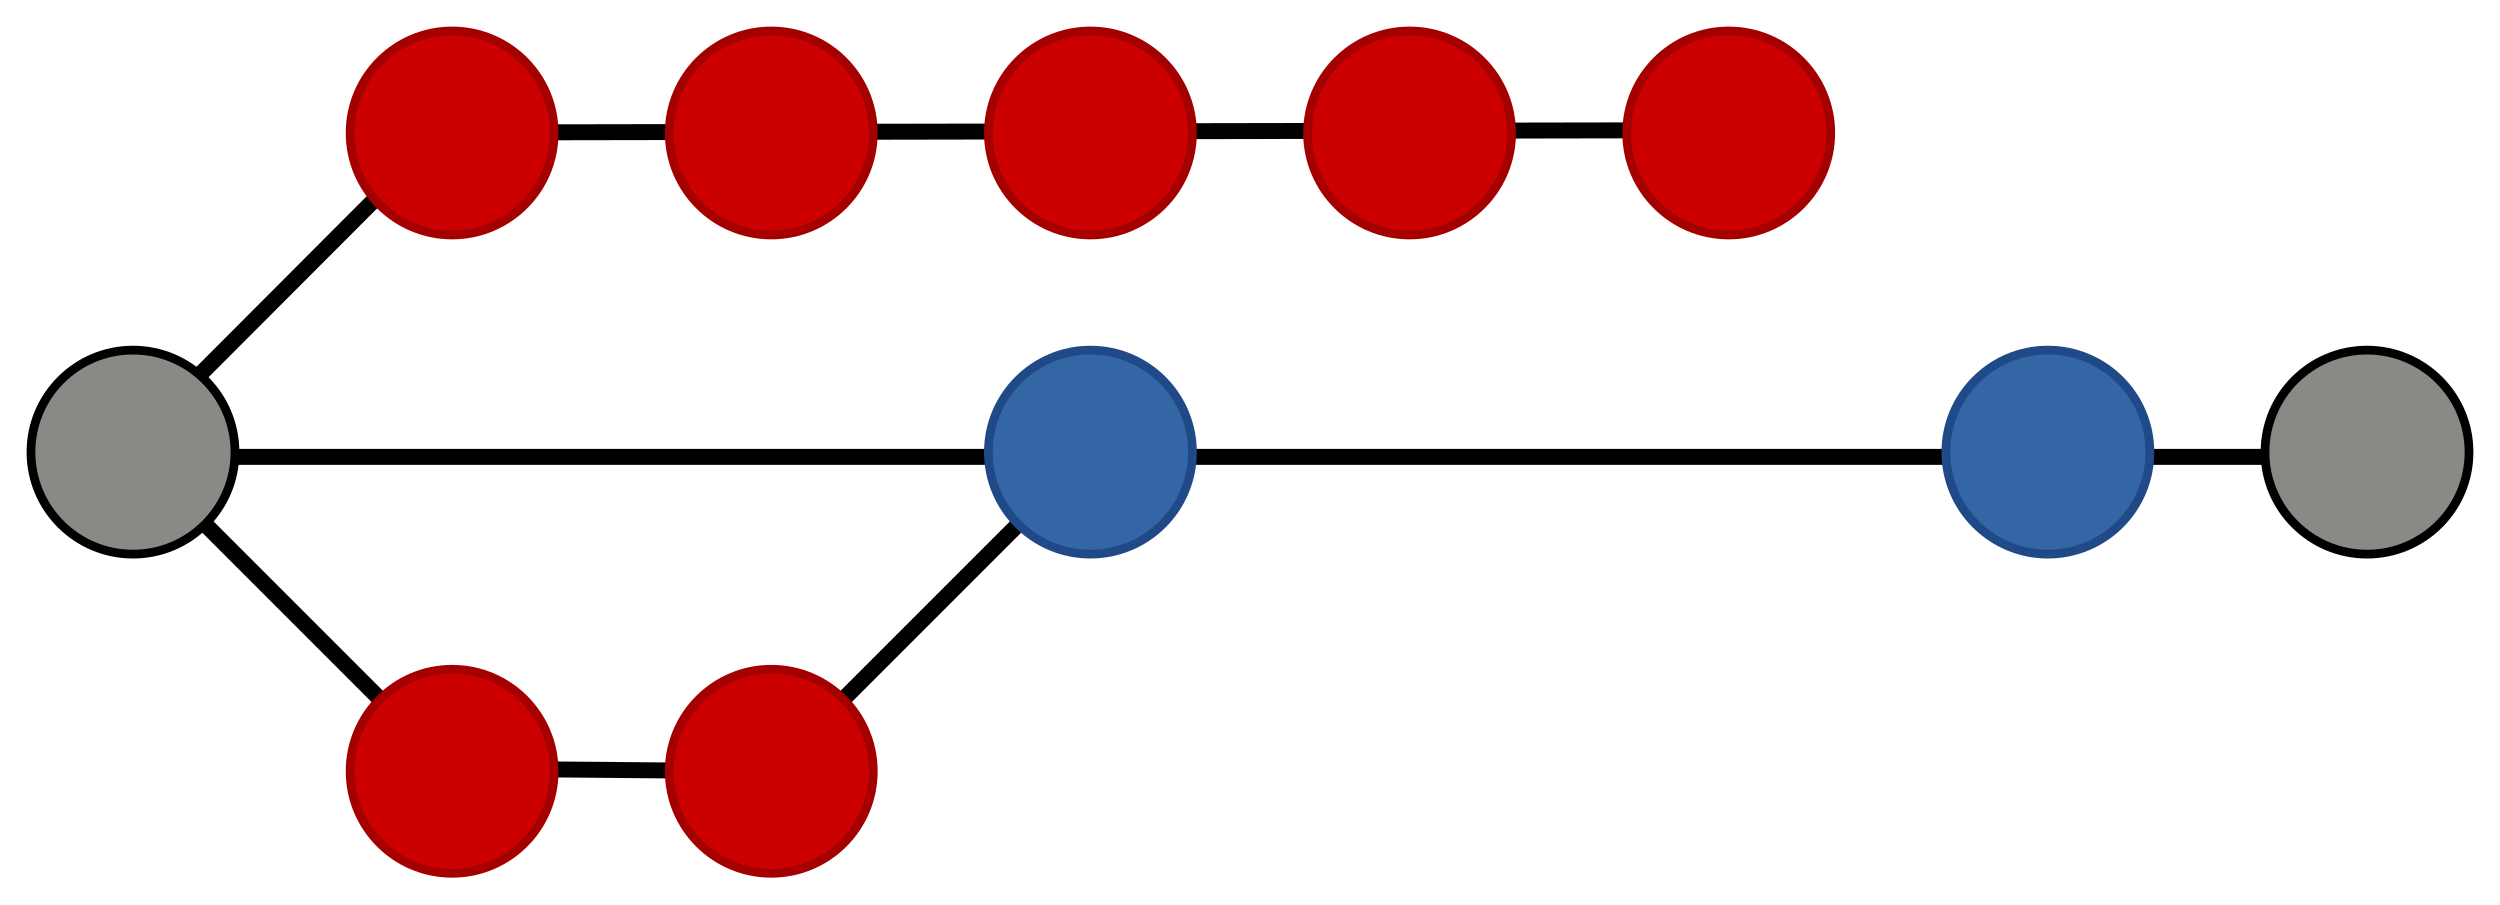
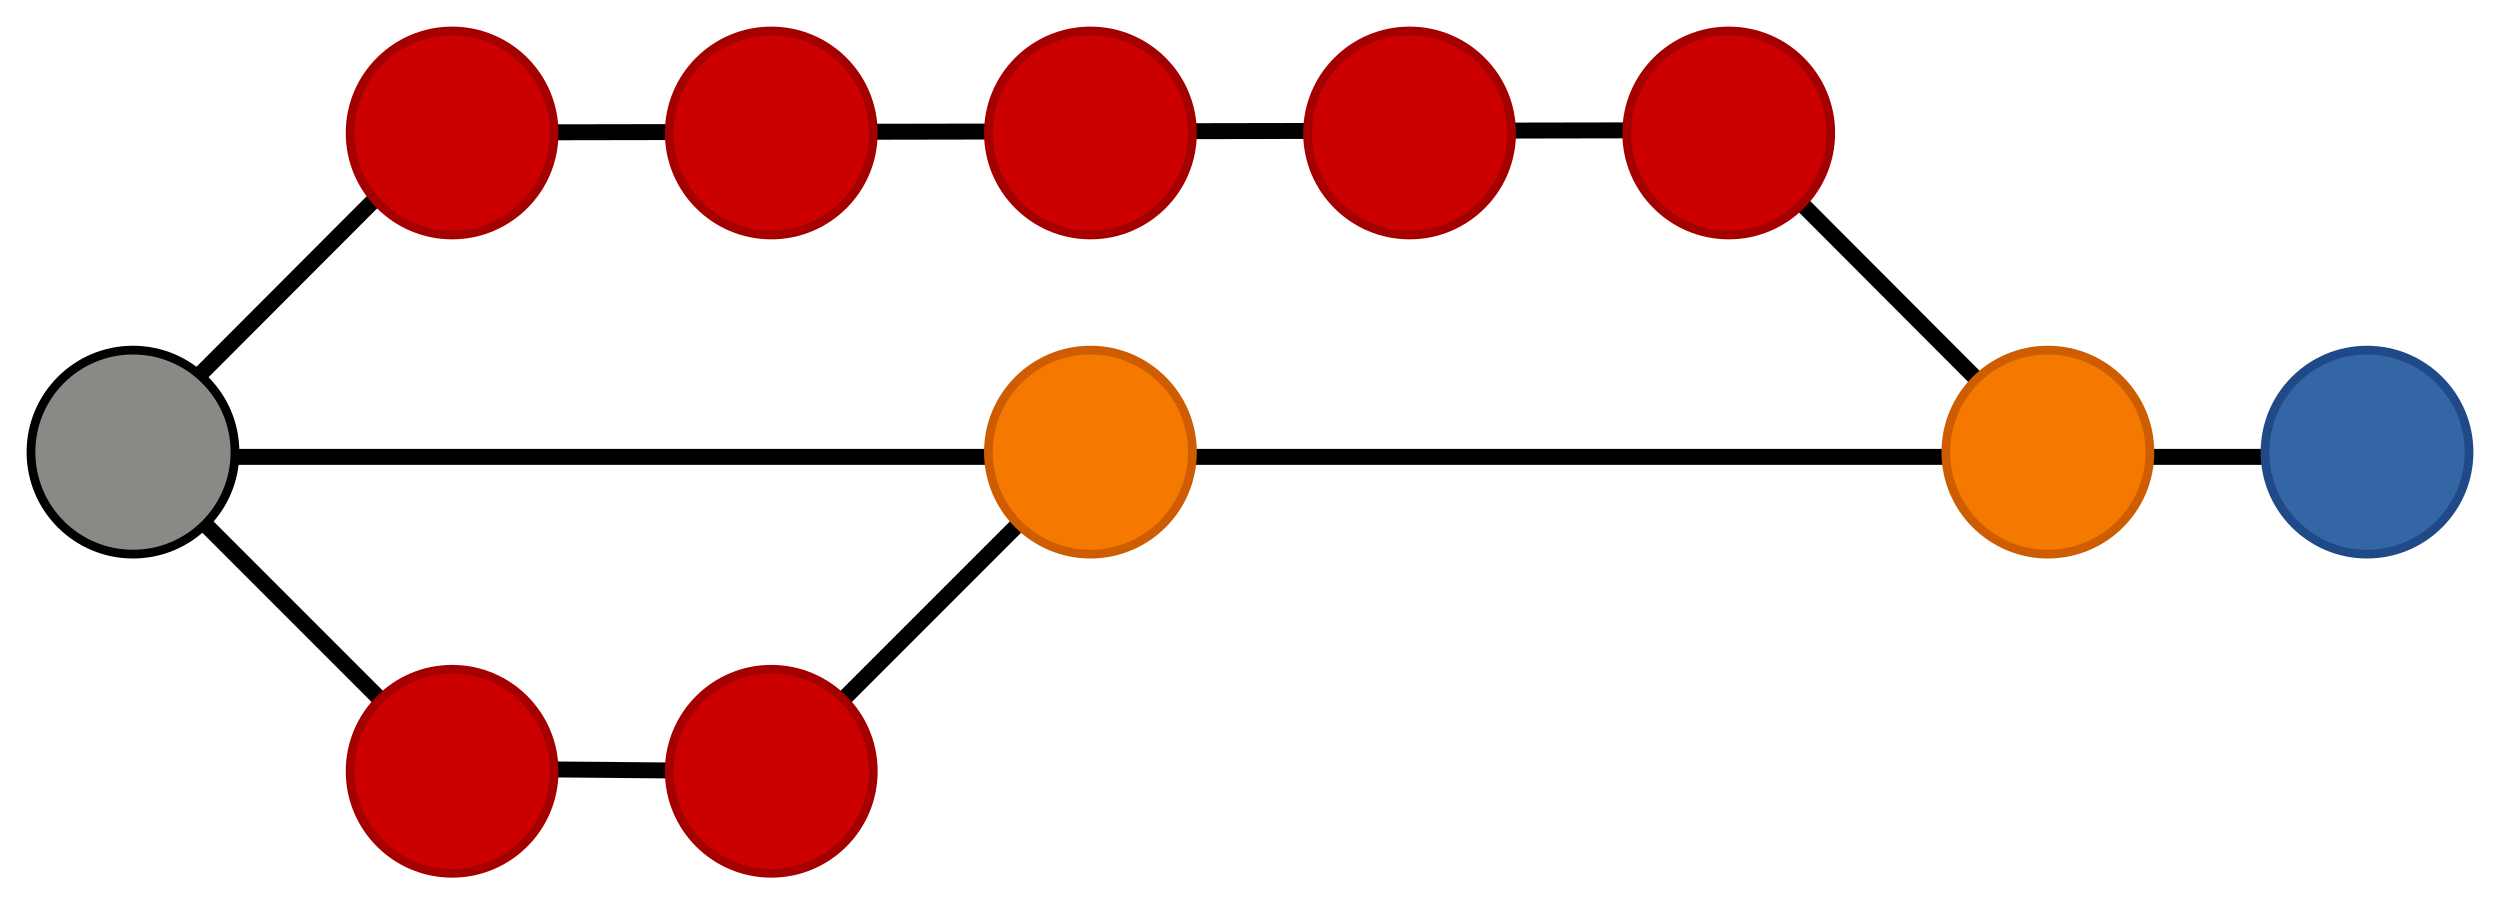
<svg xmlns="http://www.w3.org/2000/svg" version="1.1" viewBox="0 0 940 340">
-   <g transform="translate(-70 -512.52)">
-     <g fill="none" stroke="#000">
+   <g stroke="#000">
+     <path d="m767.66 167.03-117.85-118.08" fill="none" stroke-width="6" />
+     <g transform="translate(-70,-512.52)" fill="none">
      <g stroke-width="6">
        <path d="m719.81 561.47-483.76 0.866" />
        <path d="m117.85 680.73 118.2-118.4" />
        <path d="m70 512.52" />
        <path d="m238.44 801.51 83.205 0.694" />
        <path d="m147.12 709.64 65.757 65.757" />
        <path d="m387.12 775.4 65.757-65.757" />
      </g>
      <path d="m117.85 684.3h841.43" stroke-width="5.999" />
    </g>
-     <g stroke-linecap="square" stroke-width="3.289">
-       <circle cx="120" cy="682.52" r="38.356" fill="#888a85" stroke="#000" />
-       <circle cx="240" cy="802.52" r="38.356" fill="#c00" stroke="#a40000" />
-       <circle cx="360" cy="802.52" r="38.356" fill="#c00" stroke="#a40000" />
-       <circle cx="480" cy="682.52" r="38.356" fill="#3465a4" stroke="#204a87" />
-       <circle cx="600" cy="562.52" r="38.356" fill="#c00" stroke="#a40000" />
-       <circle cx="720" cy="562.52" r="38.356" fill="#c00" stroke="#a40000" />
-       <circle cx="840" cy="682.52" r="38.356" fill="#3465a4" stroke="#204a87" />
-       <circle cx="960" cy="682.52" r="38.356" fill="#888a85" stroke="#000" />
-     </g>
-     <g fill="#c00" stroke="#a40000" stroke-linecap="square" stroke-width="3.289">
+     <circle cx="50" cy="170" r="38.356" fill="#888a85" stroke-linecap="square" stroke-width="3.289" />
+   </g>
+   <g stroke-linecap="square" stroke-width="3.289">
+     <circle cx="170" cy="290" r="38.356" fill="#c00" stroke="#a40000" />
+     <circle cx="290" cy="290" r="38.356" fill="#c00" stroke="#a40000" />
+     <circle cx="410" cy="170" r="38.356" fill="#f57900" stroke="#ce5c00" />
+     <circle cx="530" cy="50" r="38.356" fill="#c00" stroke="#a40000" />
+     <circle cx="650" cy="50" r="38.356" fill="#c00" stroke="#a40000" />
+     <circle cx="770" cy="170" r="38.356" fill="#f57900" stroke="#ce5c00" />
+     <circle cx="890" cy="170" r="38.356" fill="#3465a4" stroke="#204a87" />
+     <g transform="translate(-70,-512.52)" fill="#c00" stroke="#a40000">
      <circle cx="480" cy="562.52" r="38.356" />
      <circle cx="360" cy="562.52" r="38.356" />
      <circle cx="240" cy="562.52" r="38.356" />
    </g>
  </g>
</svg>
